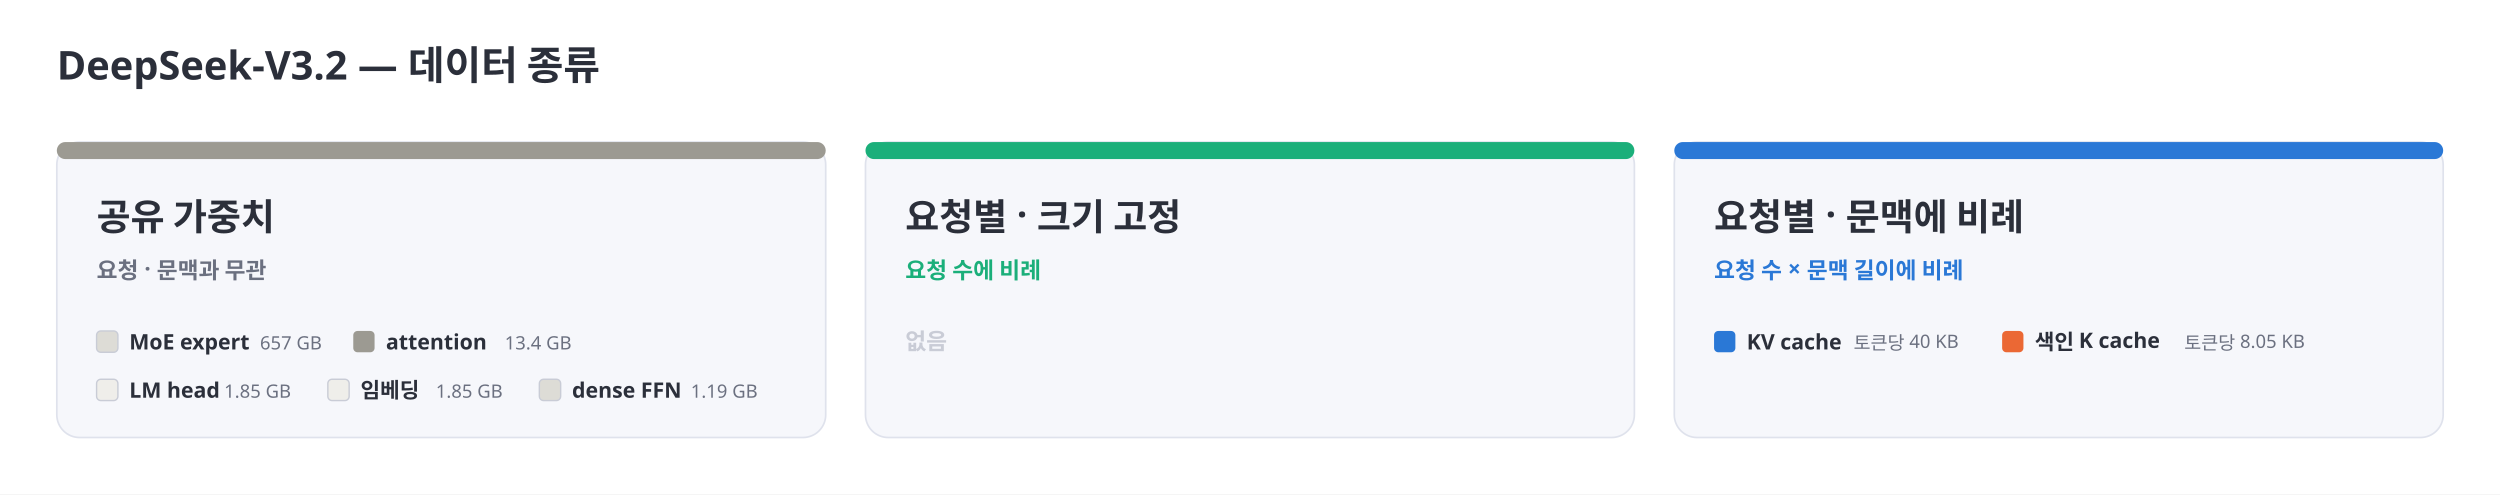
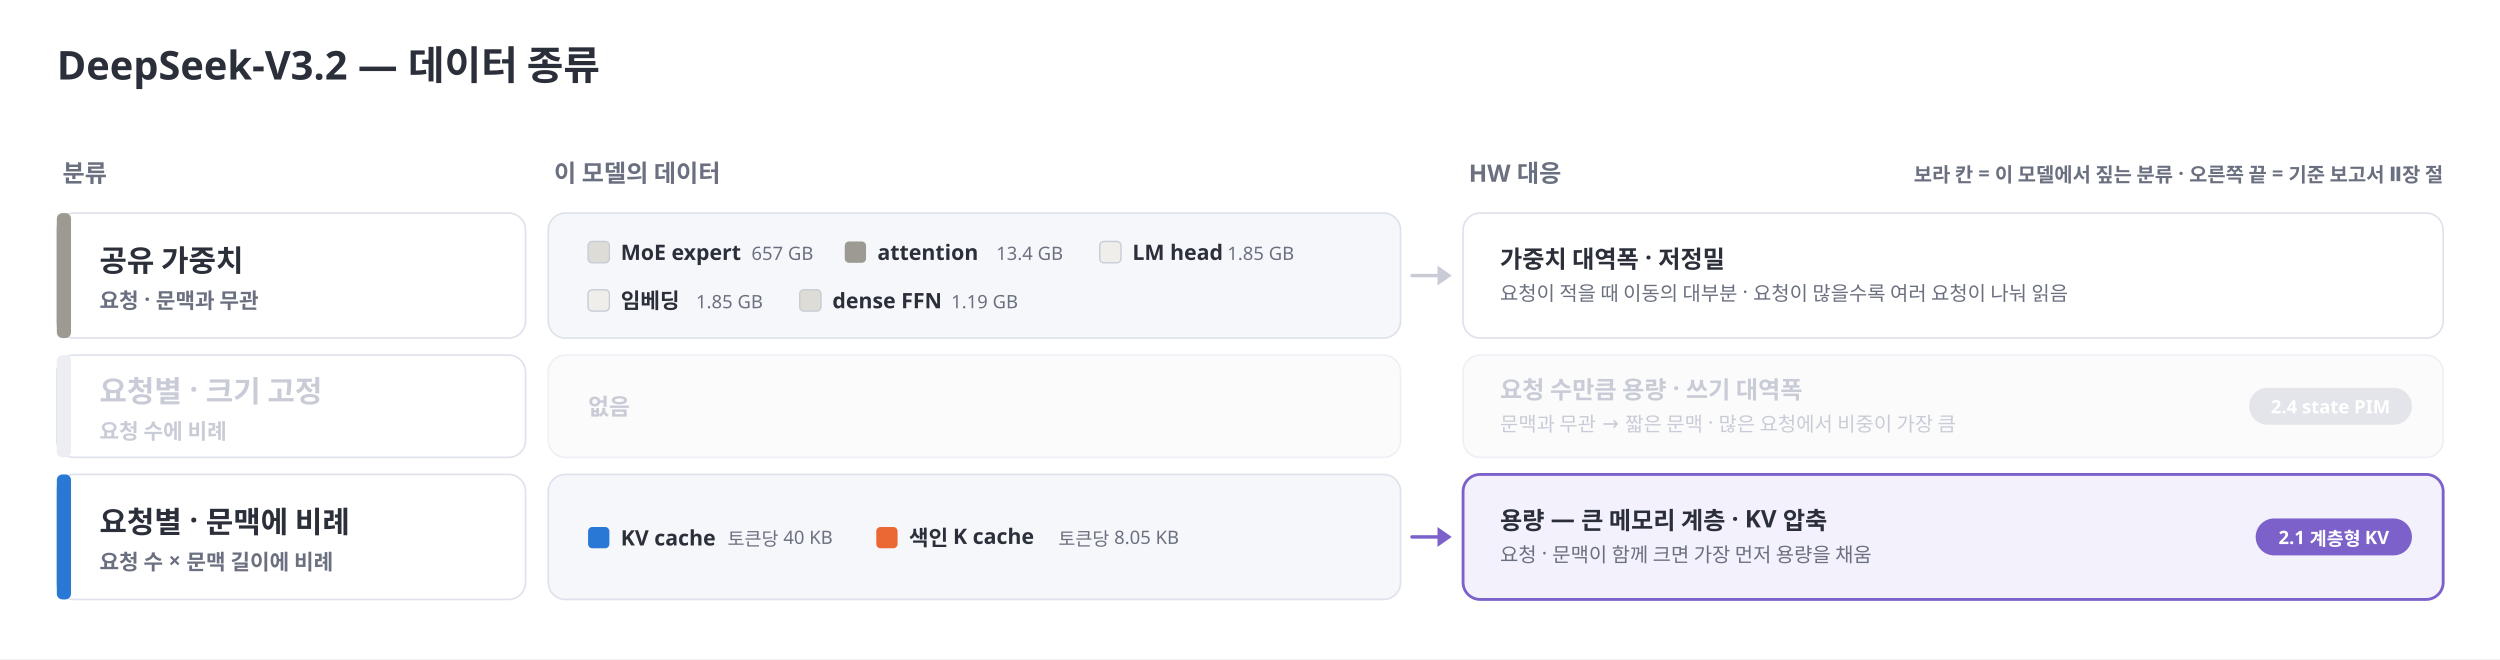
- <svg xmlns="http://www.w3.org/2000/svg" viewBox="0 0 1760 348" width="1760" height="348">
+ <svg xmlns="http://www.w3.org/2000/svg" viewBox="0 0 1760 464" width="1760" height="464">
  <rect width="100%" height="100%" fill="#ffffff" />
  <text x="40.0" y="56.0" font-family="'Noto Sans KR','Malgun Gothic',sans-serif" font-size="28" text-anchor="start" font-weight="800" fill="#2b2f3a">DeepSeek-V3.2 — 데이터 종류</text>
-   <rect x="40.0" y="100.0" width="541.3" height="208.0" rx="16" fill="#f6f7fb" stroke="#dfe2ec" stroke-width="1.2" />
-   <rect x="40.0" y="100.0" width="541.3" height="12.0" rx="6" fill="#9c9a92" stroke="none" stroke-width="1.5" />
-   <text x="68.0" y="162.0" font-family="'Noto Sans KR','Malgun Gothic',sans-serif" font-size="26" text-anchor="start" font-weight="800" fill="#2b2f3a">공유 가중치</text>
-   <text x="68.0" y="196.0" font-family="'Noto Sans KR','Malgun Gothic',sans-serif" font-size="16" text-anchor="start" font-weight="700" fill="#6b7080">요청 · 문맥과 무관</text>
-   <rect x="68.0" y="233.0" width="15.0" height="15.0" rx="3" fill="#dddcd6" stroke="#c9ccd6" stroke-width="1" />
-   <text x="91.0" y="246.0" font-family="'Noto Sans KR','Malgun Gothic',sans-serif" font-size="15" text-anchor="start" font-weight="600" fill="#2b2f3a">MoE expert</text>
-   <text x="183.0" y="246.0" font-family="'Noto Sans KR','Malgun Gothic',sans-serif" font-size="13" text-anchor="start" font-weight="400" fill="#6b7080">657 GB</text>
-   <rect x="248.7" y="233.0" width="15.0" height="15.0" rx="3" fill="#9c9a92" stroke="none" stroke-width="1" />
-   <text x="271.7" y="246.0" font-family="'Noto Sans KR','Malgun Gothic',sans-serif" font-size="15" text-anchor="start" font-weight="600" fill="#2b2f3a">attention</text>
-   <text x="355.3" y="246.0" font-family="'Noto Sans KR','Malgun Gothic',sans-serif" font-size="13" text-anchor="start" font-weight="400" fill="#6b7080">13.4 GB</text>
-   <rect x="68.0" y="267.0" width="15.0" height="15.0" rx="3" fill="#efeeea" stroke="#c9ccd6" stroke-width="1" />
-   <text x="91.0" y="280.0" font-family="'Noto Sans KR','Malgun Gothic',sans-serif" font-size="15" text-anchor="start" font-weight="600" fill="#2b2f3a">LM head</text>
-   <text x="157.8" y="280.0" font-family="'Noto Sans KR','Malgun Gothic',sans-serif" font-size="13" text-anchor="start" font-weight="400" fill="#6b7080">1.85 GB</text>
-   <rect x="230.8" y="267.0" width="15.0" height="15.0" rx="3" fill="#efeeea" stroke="#c9ccd6" stroke-width="1" />
-   <text x="253.8" y="280.0" font-family="'Noto Sans KR','Malgun Gothic',sans-serif" font-size="15" text-anchor="start" font-weight="600" fill="#2b2f3a">임베딩</text>
-   <text x="306.8" y="280.0" font-family="'Noto Sans KR','Malgun Gothic',sans-serif" font-size="13" text-anchor="start" font-weight="400" fill="#6b7080">1.85 GB</text>
-   <rect x="379.7" y="267.0" width="15.0" height="15.0" rx="3" fill="#dddcd6" stroke="#c9ccd6" stroke-width="1" />
-   <text x="402.7" y="280.0" font-family="'Noto Sans KR','Malgun Gothic',sans-serif" font-size="15" text-anchor="start" font-weight="600" fill="#2b2f3a">dense FFN</text>
-   <text x="486.3" y="280.0" font-family="'Noto Sans KR','Malgun Gothic',sans-serif" font-size="13" text-anchor="start" font-weight="400" fill="#6b7080">1.19 GB</text>
-   <rect x="609.3" y="100.0" width="541.3" height="208.0" rx="16" fill="#f6f7fb" stroke="#dfe2ec" stroke-width="1.2" />
-   <rect x="609.3" y="100.0" width="541.3" height="12.0" rx="6" fill="#1baf7a" stroke="none" stroke-width="1.5" />
-   <text x="637.3" y="162.0" font-family="'Noto Sans KR','Malgun Gothic',sans-serif" font-size="26" text-anchor="start" font-weight="800" fill="#2b2f3a">요청별 · 크기 고정</text>
-   <text x="637.3" y="196.0" font-family="'Noto Sans KR','Malgun Gothic',sans-serif" font-size="16" text-anchor="start" font-weight="700" fill="#1baf7a">요청 수에 비례</text>
-   <text x="637.3" y="246.0" font-family="'Noto Sans KR','Malgun Gothic',sans-serif" font-size="16" text-anchor="start" font-weight="700" fill="#c9ccd6">없음</text>
-   <rect x="1178.7" y="100.0" width="541.3" height="208.0" rx="16" fill="#f6f7fb" stroke="#dfe2ec" stroke-width="1.2" />
-   <rect x="1178.7" y="100.0" width="541.3" height="12.0" rx="6" fill="#2a78d6" stroke="none" stroke-width="1.5" />
-   <text x="1206.7" y="162.0" font-family="'Noto Sans KR','Malgun Gothic',sans-serif" font-size="26" text-anchor="start" font-weight="800" fill="#2b2f3a">요청별 · 문맥에 비례</text>
-   <text x="1206.7" y="196.0" font-family="'Noto Sans KR','Malgun Gothic',sans-serif" font-size="16" text-anchor="start" font-weight="700" fill="#2a78d6">요청 수 × 문맥 길이에 비례</text>
-   <rect x="1206.7" y="233.0" width="15.0" height="15.0" rx="3" fill="#2a78d6" stroke="none" stroke-width="1" />
-   <text x="1229.7" y="246.0" font-family="'Noto Sans KR','Malgun Gothic',sans-serif" font-size="15" text-anchor="start" font-weight="600" fill="#2b2f3a">KV cache</text>
-   <text x="1304.9" y="246.0" font-family="'Noto Sans KR','Malgun Gothic',sans-serif" font-size="13" text-anchor="start" font-weight="400" fill="#6b7080">토큰당 40 KB</text>
-   <rect x="1409.5" y="233.0" width="15.0" height="15.0" rx="3" fill="#eb6834" stroke="none" stroke-width="1" />
-   <text x="1432.5" y="246.0" font-family="'Noto Sans KR','Malgun Gothic',sans-serif" font-size="15" text-anchor="start" font-weight="600" fill="#2b2f3a">색인 K cache</text>
-   <text x="1537.7" y="246.0" font-family="'Noto Sans KR','Malgun Gothic',sans-serif" font-size="13" text-anchor="start" font-weight="400" fill="#6b7080">토큰당 8.05 KB</text>
+   <text x="44.0" y="128.0" font-family="'Noto Sans KR','Malgun Gothic',sans-serif" font-size="17" text-anchor="start" font-weight="800" fill="#6b7080">분류</text>
+   <text x="390.0" y="128.0" font-family="'Noto Sans KR','Malgun Gothic',sans-serif" font-size="17" text-anchor="start" font-weight="800" fill="#6b7080">이 모델의 데이터</text>
+   <text x="1034.0" y="128.0" font-family="'Noto Sans KR','Malgun Gothic',sans-serif" font-size="17" text-anchor="start" font-weight="800" fill="#6b7080">HW 대응</text>
+   <text x="1720.0" y="128.0" font-family="'Noto Sans KR','Malgun Gothic',sans-serif" font-size="14" text-anchor="end" font-weight="600" fill="#6b7080">보라 칸 = 이 모델에서 짚는 분류 · 오른쪽 끝 = 기준 보고서 Ⅱ장 절</text>
+   <rect x="40.0" y="150.0" width="330.0" height="88.0" rx="12" fill="#ffffff" stroke="#dfe2ec" stroke-width="1.2" />
+   <rect x="40.0" y="150.0" width="10.0" height="88.0" rx="4" fill="#9c9a92" stroke="none" stroke-width="1" />
+   <text x="70.0" y="191.0" font-family="'Noto Sans KR','Malgun Gothic',sans-serif" font-size="21" text-anchor="start" font-weight="800" fill="#2b2f3a">공유 가중치</text>
+   <text x="70.0" y="217.0" font-family="'Noto Sans KR','Malgun Gothic',sans-serif" font-size="15" text-anchor="start" font-weight="700" fill="#6b7080">요청 · 문맥과 무관</text>
+   <rect x="386.0" y="150.0" width="600.0" height="88.0" rx="12" fill="#f6f7fb" stroke="#dfe2ec" stroke-width="1.2" />
+   <rect x="414.0" y="170.0" width="15.0" height="15.0" rx="3" fill="#dddcd6" stroke="#c9ccd6" stroke-width="1" />
+   <text x="437.0" y="183.0" font-family="'Noto Sans KR','Malgun Gothic',sans-serif" font-size="15" text-anchor="start" font-weight="600" fill="#2b2f3a">MoE expert</text>
+   <text x="529.0" y="183.0" font-family="'Noto Sans KR','Malgun Gothic',sans-serif" font-size="13" text-anchor="start" font-weight="400" fill="#6b7080">657 GB</text>
+   <rect x="594.7" y="170.0" width="15.0" height="15.0" rx="3" fill="#9c9a92" stroke="none" stroke-width="1" />
+   <text x="617.7" y="183.0" font-family="'Noto Sans KR','Malgun Gothic',sans-serif" font-size="15" text-anchor="start" font-weight="600" fill="#2b2f3a">attention</text>
+   <text x="701.3" y="183.0" font-family="'Noto Sans KR','Malgun Gothic',sans-serif" font-size="13" text-anchor="start" font-weight="400" fill="#6b7080">13.4 GB</text>
+   <rect x="774.2" y="170.0" width="15.0" height="15.0" rx="3" fill="#efeeea" stroke="#c9ccd6" stroke-width="1" />
+   <text x="797.2" y="183.0" font-family="'Noto Sans KR','Malgun Gothic',sans-serif" font-size="15" text-anchor="start" font-weight="600" fill="#2b2f3a">LM head</text>
+   <text x="864.0" y="183.0" font-family="'Noto Sans KR','Malgun Gothic',sans-serif" font-size="13" text-anchor="start" font-weight="400" fill="#6b7080">1.85 GB</text>
+   <rect x="414.0" y="204.0" width="15.0" height="15.0" rx="3" fill="#efeeea" stroke="#c9ccd6" stroke-width="1" />
+   <text x="437.0" y="217.0" font-family="'Noto Sans KR','Malgun Gothic',sans-serif" font-size="15" text-anchor="start" font-weight="600" fill="#2b2f3a">임베딩</text>
+   <text x="490.0" y="217.0" font-family="'Noto Sans KR','Malgun Gothic',sans-serif" font-size="13" text-anchor="start" font-weight="400" fill="#6b7080">1.85 GB</text>
+   <rect x="563.0" y="204.0" width="15.0" height="15.0" rx="3" fill="#dddcd6" stroke="#c9ccd6" stroke-width="1" />
+   <text x="586.0" y="217.0" font-family="'Noto Sans KR','Malgun Gothic',sans-serif" font-size="15" text-anchor="start" font-weight="600" fill="#2b2f3a">dense FFN</text>
+   <text x="669.6" y="217.0" font-family="'Noto Sans KR','Malgun Gothic',sans-serif" font-size="13" text-anchor="start" font-weight="400" fill="#6b7080">1.19 GB</text>
+   <rect x="1030.0" y="150.0" width="690.0" height="88.0" rx="12" fill="#ffffff" stroke="#dfe2ec" stroke-width="1.2" />
+   <line x1="994.0" y1="194.0" x2="1014.0" y2="194.0" stroke="#c9ccd6" stroke-width="2.4" stroke-linecap="round" />
+   <path d="M1012.0,187.0 L1022.0,194.0 L1012.0,201.0 Z" fill="#c9ccd6" />
+   <text x="1056.0" y="188.5" font-family="'Noto Sans KR','Malgun Gothic',sans-serif" font-size="17" text-anchor="start" font-weight="700" fill="#2b2f3a">가중치 대역폭 · 저정밀</text>
+   <text x="1056.0" y="211.5" font-family="'Noto Sans KR','Malgun Gothic',sans-serif" font-size="14" text-anchor="start" font-weight="400" fill="#6b7080">요청이 적을 때 이동의 대부분 · 요청이 많을수록 여러 요청이 나눠 읽음</text>
+   <rect x="40.0" y="250.0" width="330.0" height="72.0" rx="12" fill="#ffffff" stroke="#dfe2ec" stroke-width="1.2" />
+   <rect x="40.0" y="250.0" width="10.0" height="72.0" rx="4" fill="#eceef3" stroke="none" stroke-width="1" />
+   <text x="70.0" y="283.0" font-family="'Noto Sans KR','Malgun Gothic',sans-serif" font-size="21" text-anchor="start" font-weight="800" fill="#c9ccd6">요청별 · 크기 고정</text>
+   <text x="70.0" y="309.0" font-family="'Noto Sans KR','Malgun Gothic',sans-serif" font-size="15" text-anchor="start" font-weight="700" fill="#c9ccd6">요청 수에 비례</text>
+   <rect x="386.0" y="250.0" width="600.0" height="72.0" rx="12" fill="#fbfbfc" stroke="#eef0f5" stroke-width="1.2" />
+   <text x="414.0" y="292.0" font-family="'Noto Sans KR','Malgun Gothic',sans-serif" font-size="16" text-anchor="start" font-weight="700" fill="#c9ccd6">없음</text>
+   <rect x="1030.0" y="250.0" width="690.0" height="72.0" rx="12" fill="#fbfbfc" stroke="#eef0f5" stroke-width="1.2" />
+   <text x="1056.0" y="280.5" font-family="'Noto Sans KR','Malgun Gothic',sans-serif" font-size="17" text-anchor="start" font-weight="700" fill="#c9ccd6">요청 수만큼 용량 · 쓰기 대역폭</text>
+   <text x="1056.0" y="303.5" font-family="'Noto Sans KR','Malgun Gothic',sans-serif" font-size="14" text-anchor="start" font-weight="400" fill="#c9ccd6">문맥과 무관 → 짧은 문맥 · 많은 요청에서 비중이 가장 큼</text>
+   <rect x="1583.4" y="273.0" width="114.6" height="26.0" rx="13" fill="#e4e5ea" stroke="none" stroke-width="1.5" />
+   <text x="1640.7" y="291.0" font-family="'Noto Sans KR','Malgun Gothic',sans-serif" font-size="13" text-anchor="middle" font-weight="700" fill="#ffffff">2.4 state PIM</text>
+   <rect x="40.0" y="334.0" width="330.0" height="88.0" rx="12" fill="#ffffff" stroke="#dfe2ec" stroke-width="1.2" />
+   <rect x="40.0" y="334.0" width="10.0" height="88.0" rx="4" fill="#2a78d6" stroke="none" stroke-width="1" />
+   <text x="70.0" y="375.0" font-family="'Noto Sans KR','Malgun Gothic',sans-serif" font-size="21" text-anchor="start" font-weight="800" fill="#2b2f3a">요청별 · 문맥에 비례</text>
+   <text x="70.0" y="401.0" font-family="'Noto Sans KR','Malgun Gothic',sans-serif" font-size="15" text-anchor="start" font-weight="700" fill="#6b7080">요청 수 × 문맥 길이에 비례</text>
+   <rect x="386.0" y="334.0" width="600.0" height="88.0" rx="12" fill="#f6f7fb" stroke="#dfe2ec" stroke-width="1.2" />
+   <rect x="414.0" y="371.0" width="15.0" height="15.0" rx="3" fill="#2a78d6" stroke="none" stroke-width="1" />
+   <text x="437.0" y="384.0" font-family="'Noto Sans KR','Malgun Gothic',sans-serif" font-size="15" text-anchor="start" font-weight="600" fill="#2b2f3a">KV cache</text>
+   <text x="512.2" y="384.0" font-family="'Noto Sans KR','Malgun Gothic',sans-serif" font-size="13" text-anchor="start" font-weight="400" fill="#6b7080">토큰당 40 KB</text>
+   <rect x="616.9" y="371.0" width="15.0" height="15.0" rx="3" fill="#eb6834" stroke="none" stroke-width="1" />
+   <text x="639.9" y="384.0" font-family="'Noto Sans KR','Malgun Gothic',sans-serif" font-size="15" text-anchor="start" font-weight="600" fill="#2b2f3a">색인 K cache</text>
+   <text x="745.1" y="384.0" font-family="'Noto Sans KR','Malgun Gothic',sans-serif" font-size="13" text-anchor="start" font-weight="400" fill="#6b7080">토큰당 8.05 KB</text>
+   <rect x="1030.0" y="334.0" width="690.0" height="88.0" rx="12" fill="#f3f1fc" stroke="#7b61c9" stroke-width="2" />
+   <line x1="994.0" y1="378.0" x2="1014.0" y2="378.0" stroke="#7b61c9" stroke-width="2.4" stroke-linecap="round" />
+   <path d="M1012.0,371.0 L1022.0,378.0 L1012.0,385.0 Z" fill="#7b61c9" />
+   <text x="1056.0" y="372.5" font-family="'Noto Sans KR','Malgun Gothic',sans-serif" font-size="17" text-anchor="start" font-weight="800" fill="#2b2f3a">용량 — 큰 메모리 계층 · KV 압축</text>
+   <text x="1056.0" y="395.5" font-family="'Noto Sans KR','Malgun Gothic',sans-serif" font-size="14" text-anchor="start" font-weight="400" fill="#6b7080">요청 · 문맥이 함께 크면 가장 먼저 용량을 채움</text>
+   <rect x="1588.0" y="365.0" width="110.0" height="26.0" rx="13" fill="#7b61c9" stroke="none" stroke-width="1.5" />
+   <text x="1643.0" y="383.0" font-family="'Noto Sans KR','Malgun Gothic',sans-serif" font-size="13" text-anchor="middle" font-weight="700" fill="#ffffff">2.1 계층형 KV</text>
</svg>
